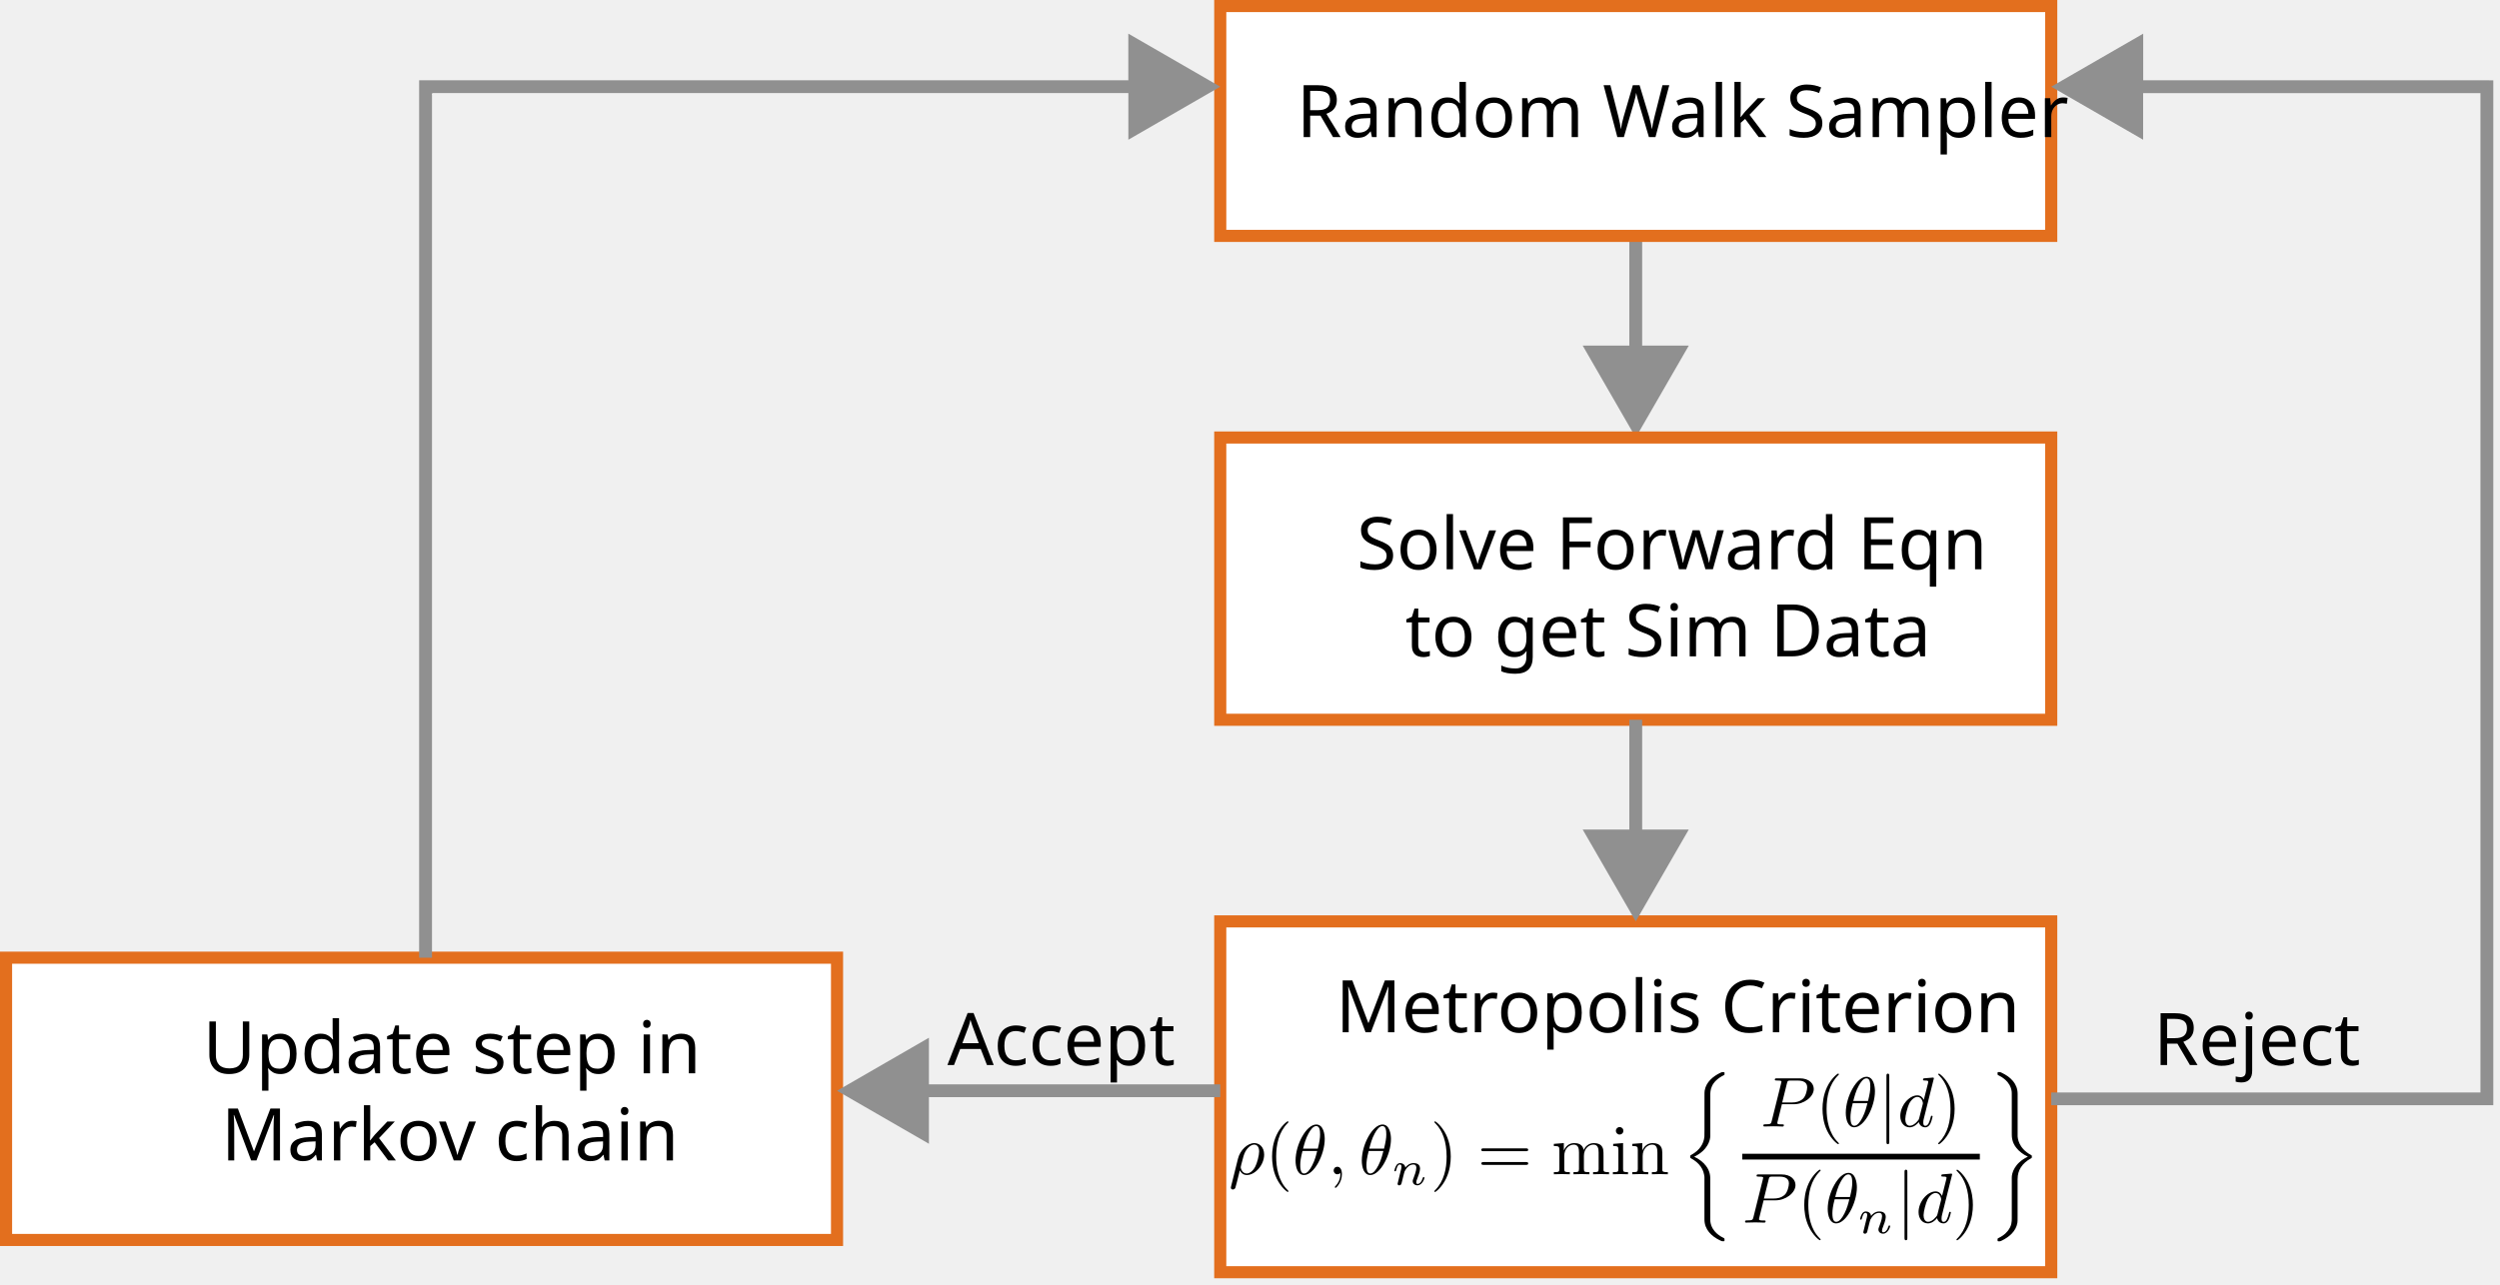
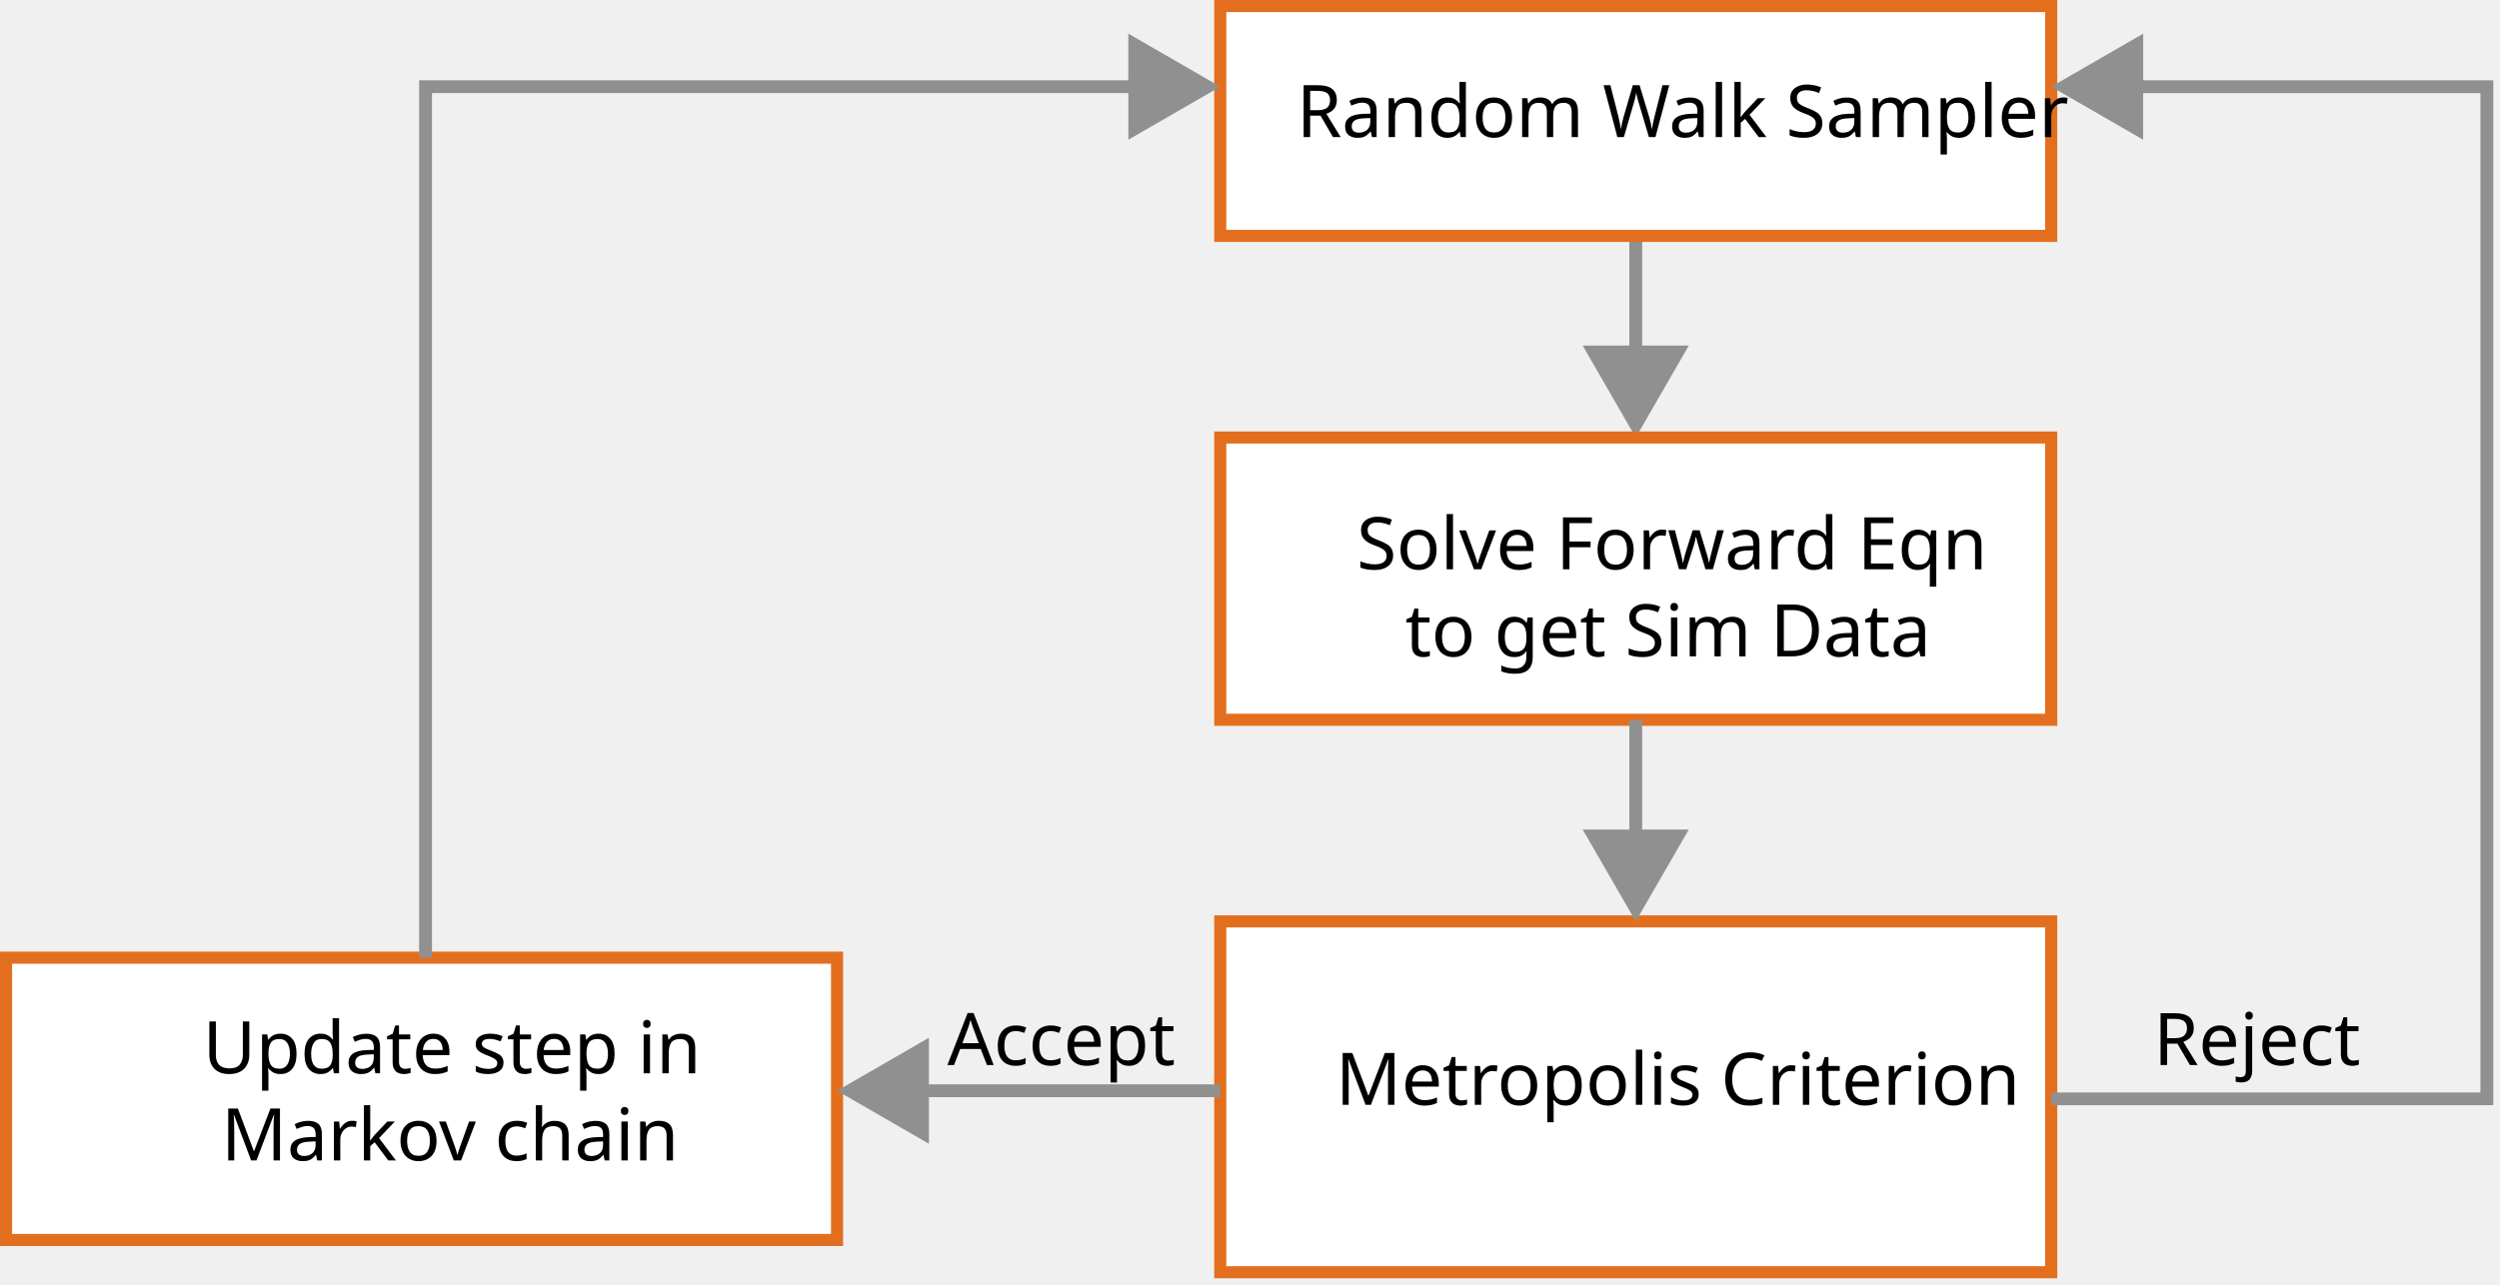
- <svg xmlns="http://www.w3.org/2000/svg" xmlns:xlink="http://www.w3.org/1999/xlink" version="1.1" id="Layer_1" x="0px" y="0px" viewBox="0 0 619.5 318.5" style="enable-background:new 0 0 619.5 318.5;" xml:space="preserve">
+ <svg xmlns="http://www.w3.org/2000/svg" version="1.1" id="Layer_1" x="0px" y="0px" viewBox="0 0 619.5 318.5" style="enable-background:new 0 0 619.5 318.5;" xml:space="preserve">
  <style type="text/css">
	.st0{fill:#909090;}
	.st1{fill:#FFFFFF;stroke:#E36F1E;stroke-width:3;stroke-miterlimit:10;}
	.st2{fill:none;}
- 	.st3{font-family:'MyriadPro-Regular';}
+ 	.st3{font-family:'ArialMT';}
	.st4{font-size:18px;}
	.st5{fill:#FFFFFF;stroke:#808080;stroke-width:3;stroke-miterlimit:10;}
	.st6{fill:none;stroke:#808080;stroke-width:3;stroke-miterlimit:10;}
- 	.st7{clip-path:url(#SVGID_2_);}
- 	.st8{clip-path:url(#SVGID_2_);fill:none;stroke:#000000;stroke-width:1.433;stroke-miterlimit:10;}
- 	.st9{opacity:0;clip-path:url(#SVGID_2_);fill:none;stroke:#000000;stroke-width:9.999999e-07;stroke-miterlimit:10;}
- 	.st10{opacity:0;fill:none;stroke:#000000;stroke-width:1.000000e-06;stroke-miterlimit:10;}
+ 	.st7{fill:none;stroke:#000000;stroke-width:1.000000e-06;stroke-miterlimit:10;stroke-opacity:0;}
</style>
  <g>
    <g>
      <g>
        <polygon class="st0" points="403.91,58.5 403.91,85.71 392.35,85.71 405.5,108.5 418.65,85.71 407.09,85.71 407.09,58.5    " />
      </g>
    </g>
  </g>
  <rect x="302.5" y="1.5" class="st1" width="206" height="57" />
  <rect x="320.43" y="21.21" class="st2" width="171.57" height="17.79" />
  <text transform="matrix(1 0 0 1 321.4248 33.9927)" class="st3 st4">Random Walk Sampler</text>
  <rect x="302.5" y="108.5" class="st1" width="206" height="70" />
  <rect x="320.43" y="128.39" class="st2" width="171.57" height="45.31" />
-   <text transform="matrix(1 0 0 1 336.3193 141.1724)">
-     <tspan x="0" y="0" class="st3 st4">Solve Forward Eqn</tspan>
-     <tspan x="12.03" y="21.6" class="st3 st4">to get Sim Data</tspan>
-   </text>
+   <text transform="matrix(1 0 0 1 336.3193 141.1724)" class="st3 st4">Solve Forward Eqn</text>
+   <text transform="matrix(1 0 0 1 348.3493 162.7724)" class="st3 st4">to get Sim Data</text>
  <rect x="302.5" y="228.5" class="st1" width="206" height="87" />
  <rect x="320.43" y="243.21" class="st2" width="171.57" height="17.79" />
-   <text transform="matrix(1 0 0 1 331.1001 255.9927)" class="st3 st4">Metropolis Criterion</text>
+   <text transform="matrix(1 0 0 1 331.1001 273.9927)" class="st3 st4">Metropolis Criterion</text>
  <path class="st5" d="M805.5,161.5" />
  <rect x="1.5" y="237.5" class="st1" width="206" height="70" />
  <rect x="19.43" y="253.39" class="st2" width="171.57" height="40.61" />
-   <text transform="matrix(1 0 0 1 50.2773 266.1724)">
-     <tspan x="0" y="0" class="st3 st4">Update step in</tspan>
-     <tspan x="4.55" y="21.6" class="st3 st4">Markov chain</tspan>
-   </text>
+   <text transform="matrix(1 0 0 1 50.2773 266.1724)" class="st3 st4">Update step in</text>
+   <text transform="matrix(1 0 0 1 54.8273 287.7724)" class="st3 st4">Markov chain</text>
  <path class="st6" d="M377.5,386.5" />
  <rect x="533.86" y="251.35" class="st2" width="94.6" height="15.77" />
  <text transform="matrix(1 0 0 1 533.8574 264.1299)" class="st3 st4">Reject</text>
  <rect x="234.86" y="251.35" class="st2" width="94.6" height="15.77" />
  <text transform="matrix(1 0 0 1 234.8574 264.1299)" class="st3 st4">Accept</text>
  <g>
    <g>
      <g>
        <polygon class="st0" points="403.91,178.5 403.91,205.72 392.35,205.72 405.5,228.5 418.65,205.72 407.09,205.72 407.09,178.5         " />
      </g>
    </g>
  </g>
  <g>
    <g>
      <g>
-         <path class="st0" d="M508.5,274.09h57.73h28.86h15.18h4.04h2.02h1.01h0.51c0.08-0.01,0.18,0.02,0.24-0.02v-0.25v-8.09V149.59     V34.07v-8.09v-4.04v-2.02l-2.01-0.01h-15.8h-28.86h-40.12V8.35L508.5,21.5l22.78,13.15V23.09h40.12h28.86h13.06l1.58,0.01v1.59     v3.17v6.35v115.39v114.77v6.35v0.2c-0.04,0.02-0.13,0.01-0.19,0.01h-0.4h-0.79h-1.59h-3.17h-13.69h-28.86H508.5V274.09z" />
+         <path class="st0" d="M508.5,274.09h57.73h28.86h15.18h4.04h2.02h1.01h0.51c0.08-0.01,0.18,0.02,0.24-0.02v-0.25v-8.09V149.59     V34.07v-8.09v-4.04v-2.02l-2.01-0.01h-15.8h-28.86H531.3V8.35L508.5,21.5l22.78,13.15V23.09h40.12h28.86h13.06l1.58,0.01v1.59     v3.17v6.35V149.6v114.77v6.35v0.2c-0.04,0.02-0.13,0.01-0.19,0.01h-0.4h-0.79h-1.59h-3.17h-13.69h-28.86H508.5V274.09z" />
      </g>
    </g>
  </g>
  <g>
    <g>
      <g>
        <polygon class="st0" points="302.5,268.91 230.28,268.91 230.28,257.35 207.5,270.5 230.28,283.65 230.28,272.09 302.5,272.09         " />
      </g>
    </g>
  </g>
  <g>
    <g>
      <g>
-         <path class="st0" d="M107.09,237.5V34.72V23.56c-0.2-0.67,0.49-0.44,0.92-0.48h1.39h2.79h5.57h25.22h50.7h86.04v11.57l2.44-1.41     L302.5,21.5L282.15,9.75l-2.44-1.41v11.57h-86.04h-50.7h-25.47h-7.1h-3.55h-1.78h-0.89h-0.22c-0.05-0.01-0.07,0-0.06,0.05v0.11     v0.44v14.2V237.5H107.09z" />
+         <path class="st0" d="M107.09,237.5V34.72V23.56c-0.2-0.67,0.49-0.44,0.92-0.48h1.39h2.79h5.57h25.22h50.7h86.04v11.57l2.44-1.41     L302.5,21.5L282.15,9.75l-2.44-1.41v11.57h-86.04h-50.7H117.5h-7.1h-3.55h-1.78h-0.89h-0.22c-0.05-0.01-0.07,0-0.06,0.05v0.11     v0.44v14.2V237.5H107.09z" />
      </g>
    </g>
  </g>
-   <g>
-     <defs>
-       <rect id="SVGID_1_" x="304.75" y="265.59" width="199.25" height="42.38" />
-     </defs>
-     <clipPath id="SVGID_2_">
-       <use xlink:href="#SVGID_1_" style="overflow:visible;" />
-     </clipPath>
-     <path class="st7" d="M309.07,291.02c-1.22,0-1.5-1.4-1.5-1.56c0-0.07,0.09-0.42,0.14-0.65c0.49-1.96,0.67-2.59,1.05-3.29   c0.75-1.28,1.63-1.66,2.17-1.66c0.65,0,1.21,0.51,1.21,1.71c0,0.96-0.51,2.92-0.98,3.78C310.57,290.46,309.73,291.02,309.07,291.02    M305.18,294.24c-0.05,0.21-0.05,0.25-0.05,0.28c0,0.26,0.19,0.47,0.49,0.47c0.37,0,0.58-0.32,0.61-0.37   c0.09-0.16,0.65-2.5,1.12-4.39c0.35,0.7,0.91,1.17,1.73,1.17c2.05,0,4.3-2.47,4.3-5.07c0-1.85-1.16-2.85-2.43-2.85   c-1.7,0-3.53,1.75-4.06,3.88L305.18,294.24z" />
-     <path class="st7" d="M319.41,295.41c0-0.05,0-0.09-0.3-0.38c-2.19-2.2-2.75-5.51-2.75-8.19c0-3.04,0.66-6.09,2.82-8.28   c0.23-0.21,0.23-0.25,0.23-0.3c0-0.12-0.07-0.18-0.18-0.18c-0.18,0-1.75,1.19-2.78,3.41c-0.89,1.93-1.1,3.87-1.1,5.34   c0,1.36,0.19,3.48,1.15,5.46c1.05,2.15,2.55,3.29,2.73,3.29C319.34,295.58,319.41,295.53,319.41,295.41" />
-     <path class="st7" d="M326.53,285.42c-0.19,0.8-0.56,2.29-1.22,3.55c-0.61,1.19-1.28,2.05-2.03,2.05c-0.58,0-0.95-0.51-0.95-2.13   c0-0.73,0.11-1.75,0.56-3.46H326.53 M323.03,284.86c0.3-1.12,0.65-2.52,1.35-3.76c0.47-0.86,1.12-1.84,1.91-1.84   c0.86,0,0.96,1.12,0.96,2.12c0,0.86-0.14,1.75-0.56,3.48H323.03z M328.4,282.46c0-1.15-0.32-3.59-2.1-3.59   c-2.43,0-5.13,4.93-5.13,8.94c0,1.64,0.51,3.59,2.1,3.59C325.74,291.4,328.4,286.38,328.4,282.46z" />
-     <path class="st7" d="M332.66,291.19c0-1.15-0.44-1.84-1.12-1.84c-0.58,0-0.93,0.44-0.93,0.93c0,0.47,0.35,0.93,0.93,0.93   c0.21,0,0.44-0.07,0.61-0.23c0.05-0.04,0.07-0.05,0.09-0.05c0.02,0,0.04,0.02,0.04,0.26c0,1.29-0.61,2.34-1.19,2.92   c-0.19,0.19-0.19,0.23-0.19,0.28c0,0.12,0.09,0.19,0.18,0.19C331.26,294.59,332.66,293.24,332.66,291.19" />
-     <path class="st7" d="M342.94,285.42c-0.19,0.8-0.56,2.29-1.22,3.55c-0.61,1.19-1.28,2.05-2.03,2.05c-0.58,0-0.95-0.51-0.95-2.13   c0-0.73,0.11-1.75,0.56-3.46H342.94 M339.44,284.86c0.3-1.12,0.65-2.52,1.35-3.76c0.47-0.86,1.12-1.84,1.91-1.84   c0.86,0,0.96,1.12,0.96,2.12c0,0.86-0.14,1.75-0.56,3.48H339.44z M344.82,282.46c0-1.15-0.32-3.59-2.1-3.59   c-2.43,0-5.13,4.93-5.13,8.94c0,1.64,0.51,3.59,2.1,3.59C342.16,291.4,344.82,286.38,344.82,282.46z" />
-     <path class="st7" d="M346.58,293.07c-0.05,0.16-0.12,0.46-0.12,0.5c0,0.27,0.22,0.39,0.41,0.39c0.22,0,0.41-0.16,0.48-0.27   c0.06-0.11,0.16-0.5,0.22-0.76c0.06-0.23,0.2-0.79,0.27-1.1c0.07-0.27,0.15-0.54,0.21-0.82c0.13-0.5,0.16-0.6,0.51-1.1   c0.34-0.49,0.92-1.12,1.83-1.12c0.71,0,0.72,0.62,0.72,0.85c0,0.73-0.53,2.09-0.72,2.6c-0.13,0.34-0.18,0.45-0.18,0.66   c0,0.65,0.54,1.05,1.16,1.05c1.22,0,1.76-1.68,1.76-1.87c0-0.16-0.16-0.16-0.2-0.16c-0.17,0-0.18,0.07-0.23,0.21   c-0.28,0.98-0.81,1.48-1.29,1.48c-0.26,0-0.31-0.17-0.31-0.43c0-0.28,0.06-0.44,0.28-0.99c0.15-0.38,0.65-1.67,0.65-2.36   c0-1.18-0.94-1.39-1.59-1.39c-1.01,0-1.7,0.62-2.06,1.11c-0.09-0.84-0.81-1.11-1.31-1.11c-0.53,0-0.81,0.38-0.97,0.66   c-0.27,0.45-0.44,1.15-0.44,1.21c0,0.16,0.17,0.16,0.21,0.16c0.17,0,0.18-0.04,0.27-0.37c0.18-0.72,0.42-1.32,0.89-1.32   c0.32,0,0.4,0.27,0.4,0.6c0,0.23-0.11,0.68-0.2,1.01c-0.09,0.33-0.21,0.83-0.27,1.1L346.58,293.07" />
-     <path class="st7" d="M359.64,286.84c0-1.36-0.19-3.48-1.16-5.46c-1.05-2.15-2.55-3.29-2.73-3.29c-0.1,0-0.17,0.07-0.17,0.18   c0,0.05,0,0.09,0.33,0.4c1.71,1.73,2.71,4.51,2.71,8.17c0,2.99-0.65,6.07-2.82,8.28c-0.23,0.21-0.23,0.24-0.23,0.3   c0,0.11,0.07,0.18,0.17,0.18c0.18,0,1.75-1.19,2.78-3.41C359.43,290.25,359.64,288.31,359.64,286.84" />
-     <path class="st7" d="M378.27,288.88c0.25,0,0.58,0,0.58-0.35c0-0.35-0.33-0.35-0.59-0.35h-10.44c-0.26,0-0.6,0-0.6,0.35   c0,0.35,0.33,0.35,0.58,0.35H378.27 M378.25,285.49c0.26,0,0.59,0,0.59-0.35c0-0.35-0.33-0.35-0.58-0.35h-10.48   c-0.25,0-0.58,0-0.58,0.35c0,0.35,0.33,0.35,0.6,0.35H378.25z" />
-     <path class="st7" d="M386.57,285.19v4.69c0,0.79-0.19,0.79-1.36,0.79v0.54c0.61-0.02,1.5-0.05,1.98-0.05   c0.45,0,1.36,0.04,1.96,0.05v-0.54c-1.17,0-1.37,0-1.37-0.79v-3.22c0-1.82,1.24-2.8,2.36-2.8c1.1,0,1.29,0.94,1.29,1.94v4.08   c0,0.79-0.19,0.79-1.36,0.79v0.54c0.61-0.02,1.5-0.05,1.98-0.05c0.45,0,1.37,0.04,1.96,0.05v-0.54c-1.17,0-1.36,0-1.36-0.79v-3.22   c0-1.82,1.24-2.8,2.36-2.8c1.1,0,1.29,0.94,1.29,1.94v4.08c0,0.79-0.19,0.79-1.37,0.79v0.54c0.61-0.02,1.5-0.05,1.98-0.05   c0.45,0,1.36,0.04,1.96,0.05v-0.54c-0.91,0-1.35,0-1.36-0.52v-3.34c0-1.5,0-2.05-0.54-2.68c-0.24-0.3-0.82-0.65-1.84-0.65   c-1.47,0-2.24,1.05-2.54,1.71c-0.25-1.52-1.54-1.71-2.33-1.71c-1.28,0-2.1,0.75-2.59,1.84v-1.84l-2.47,0.19v0.54   C386.43,284.21,386.57,284.33,386.57,285.19" />
-     <path class="st7" d="M402.43,280.43c0-0.56-0.44-0.93-0.93-0.93c-0.54,0-0.93,0.47-0.93,0.93c0,0.47,0.38,0.93,0.93,0.93   C401.99,281.36,402.43,280.99,402.43,280.43 M402.36,283.48l-2.45,0.19v0.54c1.14,0,1.29,0.11,1.29,0.96v4.71   c0,0.79-0.19,0.79-1.36,0.79v0.54c0.56-0.02,1.5-0.05,1.92-0.05c0.61,0,1.22,0.04,1.82,0.05v-0.54c-1.15,0-1.22-0.09-1.22-0.77   V283.48z" />
-     <path class="st7" d="M406.01,285.19v4.69c0,0.79-0.19,0.79-1.36,0.79v0.54c0.61-0.02,1.5-0.05,1.98-0.05   c0.45,0,1.36,0.04,1.96,0.05v-0.54c-1.17,0-1.37,0-1.37-0.79v-3.22c0-1.82,1.24-2.8,2.36-2.8c1.1,0,1.29,0.94,1.29,1.94v4.08   c0,0.79-0.19,0.79-1.36,0.79v0.54c0.61-0.02,1.5-0.05,1.98-0.05c0.45,0,1.37,0.04,1.96,0.05v-0.54c-0.91,0-1.35,0-1.36-0.52v-3.34   c0-1.5,0-2.05-0.54-2.68c-0.25-0.3-0.82-0.65-1.84-0.65c-1.28,0-2.1,0.75-2.59,1.84v-1.84l-2.47,0.19v0.54   C405.87,284.21,406.01,284.33,406.01,285.19" />
-     <path class="st7" d="M423.98,292.61c0-0.82,0-2.12-1.1-3.53c-0.68-0.87-1.68-1.68-2.89-2.22c3.41-1.64,3.99-4.16,3.99-5.16v-10.08   c0-1.08,0-3.32,3.39-5c0.14-0.07,0.14-0.11,0.14-0.37c0-0.37,0-0.38-0.38-0.38c-0.25,0-0.28,0-0.73,0.21   c-1.73,0.86-3.45,2.24-3.81,4.37c-0.05,0.35-0.05,0.51-0.05,1.68v8.08c0,0.54,0,1.45-0.02,1.64c-0.16,1.84-1.22,3.43-3.22,4.53   c-0.28,0.16-0.3,0.18-0.3,0.46c0,0.3,0.02,0.31,0.26,0.45c1.17,0.65,2.85,1.91,3.2,4.09c0.07,0.4,0.07,0.44,0.07,0.63v10.39   c0,2.54,1.75,4.2,3.92,5.23c0.38,0.19,0.42,0.19,0.68,0.19c0.37,0,0.38,0,0.38-0.39c0-0.28-0.02-0.3-0.16-0.39   c-0.72-0.35-2.97-1.49-3.34-4.01c-0.04-0.25-0.04-0.44-0.04-1.49V292.61" />
-     <path class="st7" d="M442.99,268.63c0.16-0.61,0.19-0.66,0.95-0.66h1.68c1.45,0,2.38,0.47,2.38,1.68c0,0.68-0.35,2.19-1.03,2.82   c-0.87,0.79-1.92,0.93-2.69,0.93h-2.47L442.99,268.63 M441.73,273.84h2.98c2.48,0,4.92-1.82,4.92-3.78c0-1.35-1.16-2.64-3.45-2.64   h-5.67c-0.33,0-0.53,0-0.53,0.33c0,0.21,0.16,0.21,0.51,0.21c0.23,0,0.54,0.02,0.75,0.03c0.28,0.04,0.38,0.09,0.38,0.28   c0,0.07-0.02,0.12-0.07,0.33l-2.34,9.4c-0.17,0.68-0.21,0.82-1.59,0.82c-0.3,0-0.49,0-0.49,0.33c0,0.21,0.21,0.21,0.26,0.21   c0.49,0,1.73-0.05,2.22-0.05c0.37,0,0.75,0.02,1.12,0.02c0.39,0,0.77,0.04,1.14,0.04c0.12,0,0.35,0,0.35-0.35   c0-0.19-0.16-0.19-0.49-0.19c-0.65,0-1.14,0-1.14-0.31c0-0.11,0.04-0.19,0.05-0.3L441.73,273.84z" />
-     <path class="st7" d="M455.86,283.57c0-0.05,0-0.09-0.3-0.38c-2.19-2.2-2.75-5.51-2.75-8.19c0-3.04,0.66-6.09,2.82-8.28   c0.23-0.21,0.23-0.25,0.23-0.3c0-0.12-0.07-0.18-0.18-0.18c-0.17,0-1.75,1.19-2.78,3.41c-0.89,1.93-1.1,3.87-1.1,5.34   c0,1.36,0.19,3.48,1.16,5.46c1.05,2.15,2.55,3.29,2.73,3.29C455.79,283.75,455.86,283.69,455.86,283.57" />
-     <path class="st7" d="M462.93,273.58c-0.19,0.8-0.56,2.29-1.22,3.55c-0.61,1.19-1.28,2.05-2.03,2.05c-0.58,0-0.95-0.51-0.95-2.13   c0-0.73,0.11-1.75,0.56-3.46H462.93 M459.43,273.02c0.3-1.12,0.65-2.52,1.35-3.76c0.47-0.86,1.12-1.84,1.91-1.84   c0.86,0,0.96,1.12,0.96,2.12c0,0.86-0.14,1.75-0.56,3.48H459.43z M464.8,270.62c0-1.15-0.32-3.59-2.1-3.59   c-2.43,0-5.13,4.93-5.13,8.94c0,1.64,0.51,3.59,2.1,3.59C462.14,279.57,464.8,274.54,464.8,270.62z" />
-     <path class="st7" d="M468.35,266.88c0-0.32,0-0.63-0.35-0.63c-0.35,0-0.35,0.32-0.35,0.63v16.24c0,0.32,0,0.63,0.35,0.63   c0.35,0,0.35-0.31,0.35-0.63V266.88" />
-     <path class="st7" d="M475.77,277.29c-0.09,0.32-0.09,0.35-0.35,0.65c-0.77,0.96-1.49,1.24-1.98,1.24c-0.87,0-1.12-0.96-1.12-1.64   c0-0.88,0.56-3.03,0.96-3.83c0.54-1.03,1.33-1.68,2.03-1.68c1.14,0,1.38,1.43,1.38,1.54c0,0.11-0.04,0.21-0.05,0.3L475.77,277.29    M479.41,267.42c0-0.02,0-0.19-0.23-0.19c-0.26,0-1.92,0.16-2.22,0.19c-0.14,0.02-0.24,0.11-0.24,0.33c0,0.21,0.16,0.21,0.42,0.21   c0.84,0,0.87,0.12,0.87,0.3l-0.05,0.35l-1.05,4.15c-0.31-0.65-0.82-1.12-1.61-1.12c-2.05,0-4.22,2.57-4.22,5.13   c0,1.64,0.96,2.8,2.33,2.8c0.35,0,1.22-0.07,2.27-1.31c0.14,0.73,0.75,1.31,1.59,1.31c0.61,0,1.01-0.4,1.29-0.96   c0.3-0.63,0.53-1.7,0.53-1.73c0-0.18-0.16-0.18-0.21-0.18c-0.18,0-0.19,0.07-0.25,0.32c-0.3,1.14-0.61,2.17-1.33,2.17   c-0.47,0-0.52-0.45-0.52-0.8c0-0.42,0.04-0.54,0.1-0.84L479.41,267.42z" />
-     <path class="st7" d="M484.55,275c0-1.36-0.19-3.48-1.16-5.46c-1.05-2.15-2.55-3.29-2.73-3.29c-0.1,0-0.17,0.07-0.17,0.18   c0,0.05,0,0.09,0.33,0.4c1.71,1.73,2.71,4.51,2.71,8.17c0,2.99-0.65,6.07-2.82,8.28c-0.23,0.21-0.23,0.24-0.23,0.3   c0,0.11,0.07,0.18,0.17,0.18c0.18,0,1.75-1.19,2.78-3.41C484.34,278.41,484.55,276.47,484.55,275" />
-     <line class="st8" x1="431.91" y1="286.84" x2="490.8" y2="286.84" />
-     <path class="st7" d="M438.46,292.45c0.16-0.61,0.19-0.66,0.95-0.66h1.68c1.45,0,2.38,0.47,2.38,1.68c0,0.68-0.35,2.19-1.03,2.82   c-0.87,0.79-1.92,0.93-2.69,0.93h-2.47L438.46,292.45 M437.2,297.67h2.98c2.48,0,4.92-1.82,4.92-3.78c0-1.35-1.16-2.64-3.45-2.64   h-5.67c-0.33,0-0.53,0-0.53,0.33c0,0.21,0.16,0.21,0.51,0.21c0.23,0,0.54,0.02,0.75,0.03c0.28,0.04,0.38,0.09,0.38,0.28   c0,0.07-0.02,0.12-0.07,0.33l-2.34,9.4c-0.17,0.68-0.21,0.82-1.59,0.82c-0.3,0-0.49,0-0.49,0.33c0,0.21,0.21,0.21,0.26,0.21   c0.49,0,1.73-0.05,2.22-0.05c0.37,0,0.75,0.02,1.12,0.02c0.39,0,0.77,0.04,1.14,0.04c0.12,0,0.35,0,0.35-0.35   c0-0.19-0.16-0.19-0.49-0.19c-0.65,0-1.14,0-1.14-0.31c0-0.11,0.04-0.19,0.05-0.3L437.2,297.67z" />
-     <path class="st7" d="M451.33,307.39c0-0.05,0-0.09-0.3-0.38c-2.19-2.2-2.75-5.51-2.75-8.19c0-3.04,0.66-6.09,2.82-8.28   c0.23-0.21,0.23-0.25,0.23-0.3c0-0.12-0.07-0.18-0.18-0.18c-0.17,0-1.75,1.19-2.78,3.41c-0.89,1.93-1.1,3.87-1.1,5.34   c0,1.36,0.19,3.48,1.16,5.46c1.05,2.15,2.55,3.29,2.73,3.29C451.26,307.57,451.33,307.52,451.33,307.39" />
-     <path class="st7" d="M458.45,297.4c-0.19,0.8-0.56,2.29-1.22,3.55c-0.61,1.19-1.28,2.05-2.03,2.05c-0.58,0-0.95-0.51-0.95-2.13   c0-0.73,0.11-1.75,0.56-3.46H458.45 M454.95,296.84c0.3-1.12,0.65-2.52,1.35-3.76c0.47-0.86,1.12-1.84,1.91-1.84   c0.86,0,0.96,1.12,0.96,2.12c0,0.86-0.14,1.75-0.56,3.48H454.95z M460.32,294.45c0-1.15-0.32-3.59-2.1-3.59   c-2.43,0-5.13,4.93-5.13,8.94c0,1.64,0.51,3.59,2.1,3.59C457.66,303.39,460.32,298.37,460.32,294.45z" />
-     <path class="st7" d="M462.03,305.06c-0.05,0.16-0.12,0.46-0.12,0.5c0,0.27,0.22,0.39,0.41,0.39c0.22,0,0.42-0.16,0.48-0.27   c0.06-0.11,0.16-0.5,0.22-0.76c0.06-0.23,0.2-0.79,0.27-1.1c0.07-0.27,0.15-0.54,0.21-0.82c0.13-0.5,0.16-0.6,0.51-1.1   c0.34-0.49,0.92-1.12,1.83-1.12c0.71,0,0.72,0.62,0.72,0.85c0,0.73-0.53,2.09-0.72,2.6c-0.13,0.34-0.18,0.45-0.18,0.66   c0,0.65,0.54,1.05,1.16,1.05c1.22,0,1.76-1.68,1.76-1.87c0-0.16-0.16-0.16-0.2-0.16c-0.17,0-0.18,0.07-0.23,0.21   c-0.28,0.98-0.81,1.48-1.29,1.48c-0.26,0-0.31-0.17-0.31-0.43c0-0.28,0.06-0.44,0.28-0.99c0.15-0.38,0.65-1.67,0.65-2.36   c0-1.18-0.94-1.39-1.59-1.39c-1.01,0-1.7,0.62-2.06,1.11c-0.09-0.84-0.81-1.11-1.31-1.11c-0.53,0-0.81,0.38-0.97,0.66   c-0.27,0.45-0.44,1.15-0.44,1.21c0,0.16,0.17,0.16,0.21,0.16c0.17,0,0.18-0.04,0.27-0.37c0.18-0.72,0.42-1.32,0.89-1.32   c0.32,0,0.4,0.27,0.4,0.6c0,0.23-0.11,0.68-0.2,1.01c-0.09,0.33-0.21,0.83-0.27,1.1L462.03,305.06" />
-     <path class="st7" d="M472.83,290.7c0-0.32,0-0.63-0.35-0.63c-0.35,0-0.35,0.32-0.35,0.63v16.24c0,0.32,0,0.63,0.35,0.63   c0.35,0,0.35-0.31,0.35-0.63V290.7" />
-     <path class="st7" d="M480.3,301.11c-0.09,0.32-0.09,0.35-0.35,0.65c-0.77,0.96-1.49,1.24-1.98,1.24c-0.87,0-1.12-0.96-1.12-1.64   c0-0.88,0.56-3.03,0.96-3.83c0.54-1.03,1.33-1.68,2.03-1.68c1.14,0,1.38,1.43,1.38,1.54c0,0.11-0.04,0.21-0.05,0.3L480.3,301.11    M483.94,291.24c0-0.02,0-0.19-0.23-0.19c-0.26,0-1.92,0.16-2.22,0.19c-0.14,0.02-0.24,0.11-0.24,0.33c0,0.21,0.16,0.21,0.42,0.21   c0.84,0,0.87,0.12,0.87,0.3l-0.05,0.35l-1.05,4.15c-0.31-0.65-0.82-1.12-1.61-1.12c-2.05,0-4.22,2.57-4.22,5.13   c0,1.64,0.96,2.8,2.33,2.8c0.35,0,1.22-0.07,2.27-1.31c0.14,0.73,0.75,1.31,1.59,1.31c0.61,0,1.01-0.4,1.29-0.96   c0.3-0.63,0.53-1.7,0.53-1.73c0-0.18-0.16-0.18-0.21-0.18c-0.18,0-0.19,0.07-0.25,0.32c-0.3,1.14-0.61,2.17-1.33,2.17   c-0.47,0-0.52-0.45-0.52-0.8c0-0.42,0.04-0.54,0.1-0.84L483.94,291.24z" />
-     <path class="st7" d="M489.08,298.82c0-1.36-0.19-3.48-1.16-5.46c-1.05-2.15-2.55-3.29-2.73-3.29c-0.1,0-0.17,0.07-0.17,0.18   c0,0.05,0,0.09,0.33,0.4c1.71,1.73,2.71,4.51,2.71,8.17c0,2.99-0.65,6.07-2.82,8.28c-0.23,0.21-0.23,0.24-0.23,0.3   c0,0.11,0.07,0.18,0.17,0.18c0.18,0,1.75-1.19,2.78-3.41C488.87,302.23,489.08,300.29,489.08,298.82" />
-     <path class="st7" d="M500.17,292.33c0-2.06,1.05-3.85,3.39-5.11c0.12-0.07,0.14-0.09,0.14-0.37c0-0.3-0.02-0.32-0.21-0.42   c-3.15-1.68-3.32-4.25-3.32-4.76v-10.39c0-2.54-1.75-4.2-3.92-5.23c-0.38-0.19-0.42-0.19-0.68-0.19c-0.37,0-0.38,0.02-0.38,0.38   c0,0.26,0,0.3,0.16,0.39c0.75,0.37,2.99,1.5,3.34,4.01c0.03,0.24,0.03,0.44,0.03,1.49v8.96c0,0.82,0,2.12,1.1,3.53   c0.68,0.87,1.68,1.68,2.89,2.22c-3.41,1.64-3.99,4.16-3.99,5.16v10.08c0,0.91,0,1.92-1.01,3.2c-0.79,0.98-1.65,1.43-2.4,1.8   c-0.12,0.07-0.12,0.14-0.12,0.37c0,0.37,0.02,0.39,0.38,0.39c0.25,0,0.28,0,0.73-0.21c1.73-0.86,3.45-2.24,3.81-4.37   c0.05-0.35,0.05-0.51,0.05-1.68V292.33" />
-     <path class="st9" d="M404.38,286.78L404.38,286.78z" />
-   </g>
-   <polygon class="st10" points="404.01,286.98 404.01,286.98 404.01,286.98 404.01,286.98 404.01,286.98 404.01,286.98 404.01,286.98   404.01,286.98 404.01,286.98 404.01,286.98 404.01,286.98 404.01,286.98 404.01,286.98 404.01,286.98 404.01,286.98 404.01,286.98   404.01,286.98 404.01,286.98 404.01,286.98 404.01,286.98 404.01,286.98 404.01,286.98 404.01,286.98 404.01,286.98 404.01,286.98   404.01,286.98 404.01,286.98 404.01,286.98 404.01,286.98 404.01,286.98 404.01,286.98 404.01,286.98 404.01,286.98 404.01,286.98   404.01,286.98 404.01,286.98 404.01,286.98 404.01,286.98 404.01,286.98 404.01,286.98 404.01,286.98 404.01,286.98 404.01,286.98   404.01,286.98 404.01,286.98 404.01,286.98 404.01,286.98 404.01,286.98 404.01,286.98 404.01,286.98 404.01,286.98 404.01,286.98   404.01,286.98 404.01,286.98 404.01,286.98 404.01,286.98 404.01,286.98 404.01,286.98 404.01,286.98 404.01,286.98 404.01,286.98   404.01,286.98 404.01,286.98 404.01,286.98 404.01,286.98 404.01,286.98 404.01,286.98 404.01,286.98 404.01,286.98 404.01,286.98   404.01,286.98 404.01,286.98 404.01,286.98 404.01,286.98 404.01,286.98 404.01,286.98 404.01,286.98 404.01,286.98 404.01,286.98   404.01,286.98 404.01,286.98 404.01,286.98 404.01,286.98 404.01,286.98 404.01,286.98 404.01,286.98 404.01,286.98 404.01,286.98   404.01,286.98 404.01,286.98 404.01,286.98 404.01,286.98 404.01,286.98 404.01,286.98 404.01,286.98 404.01,286.98 404.01,286.98   404.01,286.98 " />
+   <polygon class="st7" points="404.01,286.98 404.01,286.98 404.01,286.98 404.01,286.98 404.01,286.98 404.01,286.98 404.01,286.98   404.01,286.98 404.01,286.98 404.01,286.98 404.01,286.98 404.01,286.98 404.01,286.98 404.01,286.98 404.01,286.98 404.01,286.98   404.01,286.98 404.01,286.98 404.01,286.98 404.01,286.98 404.01,286.98 404.01,286.98 404.01,286.98 404.01,286.98 404.01,286.98   404.01,286.98 404.01,286.98 404.01,286.98 404.01,286.98 404.01,286.98 404.01,286.98 404.01,286.98 404.01,286.98 404.01,286.98   404.01,286.98 404.01,286.98 404.01,286.98 404.01,286.98 404.01,286.98 404.01,286.98 404.01,286.98 404.01,286.98 404.01,286.98   404.01,286.98 404.01,286.98 404.01,286.98 404.01,286.98 404.01,286.98 404.01,286.98 404.01,286.98 404.01,286.98 404.01,286.98   404.01,286.98 404.01,286.98 404.01,286.98 404.01,286.98 404.01,286.98 404.01,286.98 404.01,286.98 404.01,286.98 404.01,286.98   404.01,286.98 404.01,286.98 404.01,286.98 404.01,286.98 404.01,286.98 404.01,286.98 404.01,286.98 404.01,286.98 404.01,286.98   404.01,286.98 404.01,286.98 404.01,286.98 404.01,286.98 404.01,286.98 404.01,286.98 404.01,286.98 404.01,286.98 404.01,286.98   404.01,286.98 404.01,286.98 404.01,286.98 404.01,286.98 404.01,286.98 404.01,286.98 404.01,286.98 404.01,286.98 404.01,286.98   404.01,286.98 404.01,286.98 404.01,286.98 404.01,286.98 404.01,286.98 404.01,286.98 404.01,286.98 404.01,286.98 404.01,286.98   " />
</svg>
